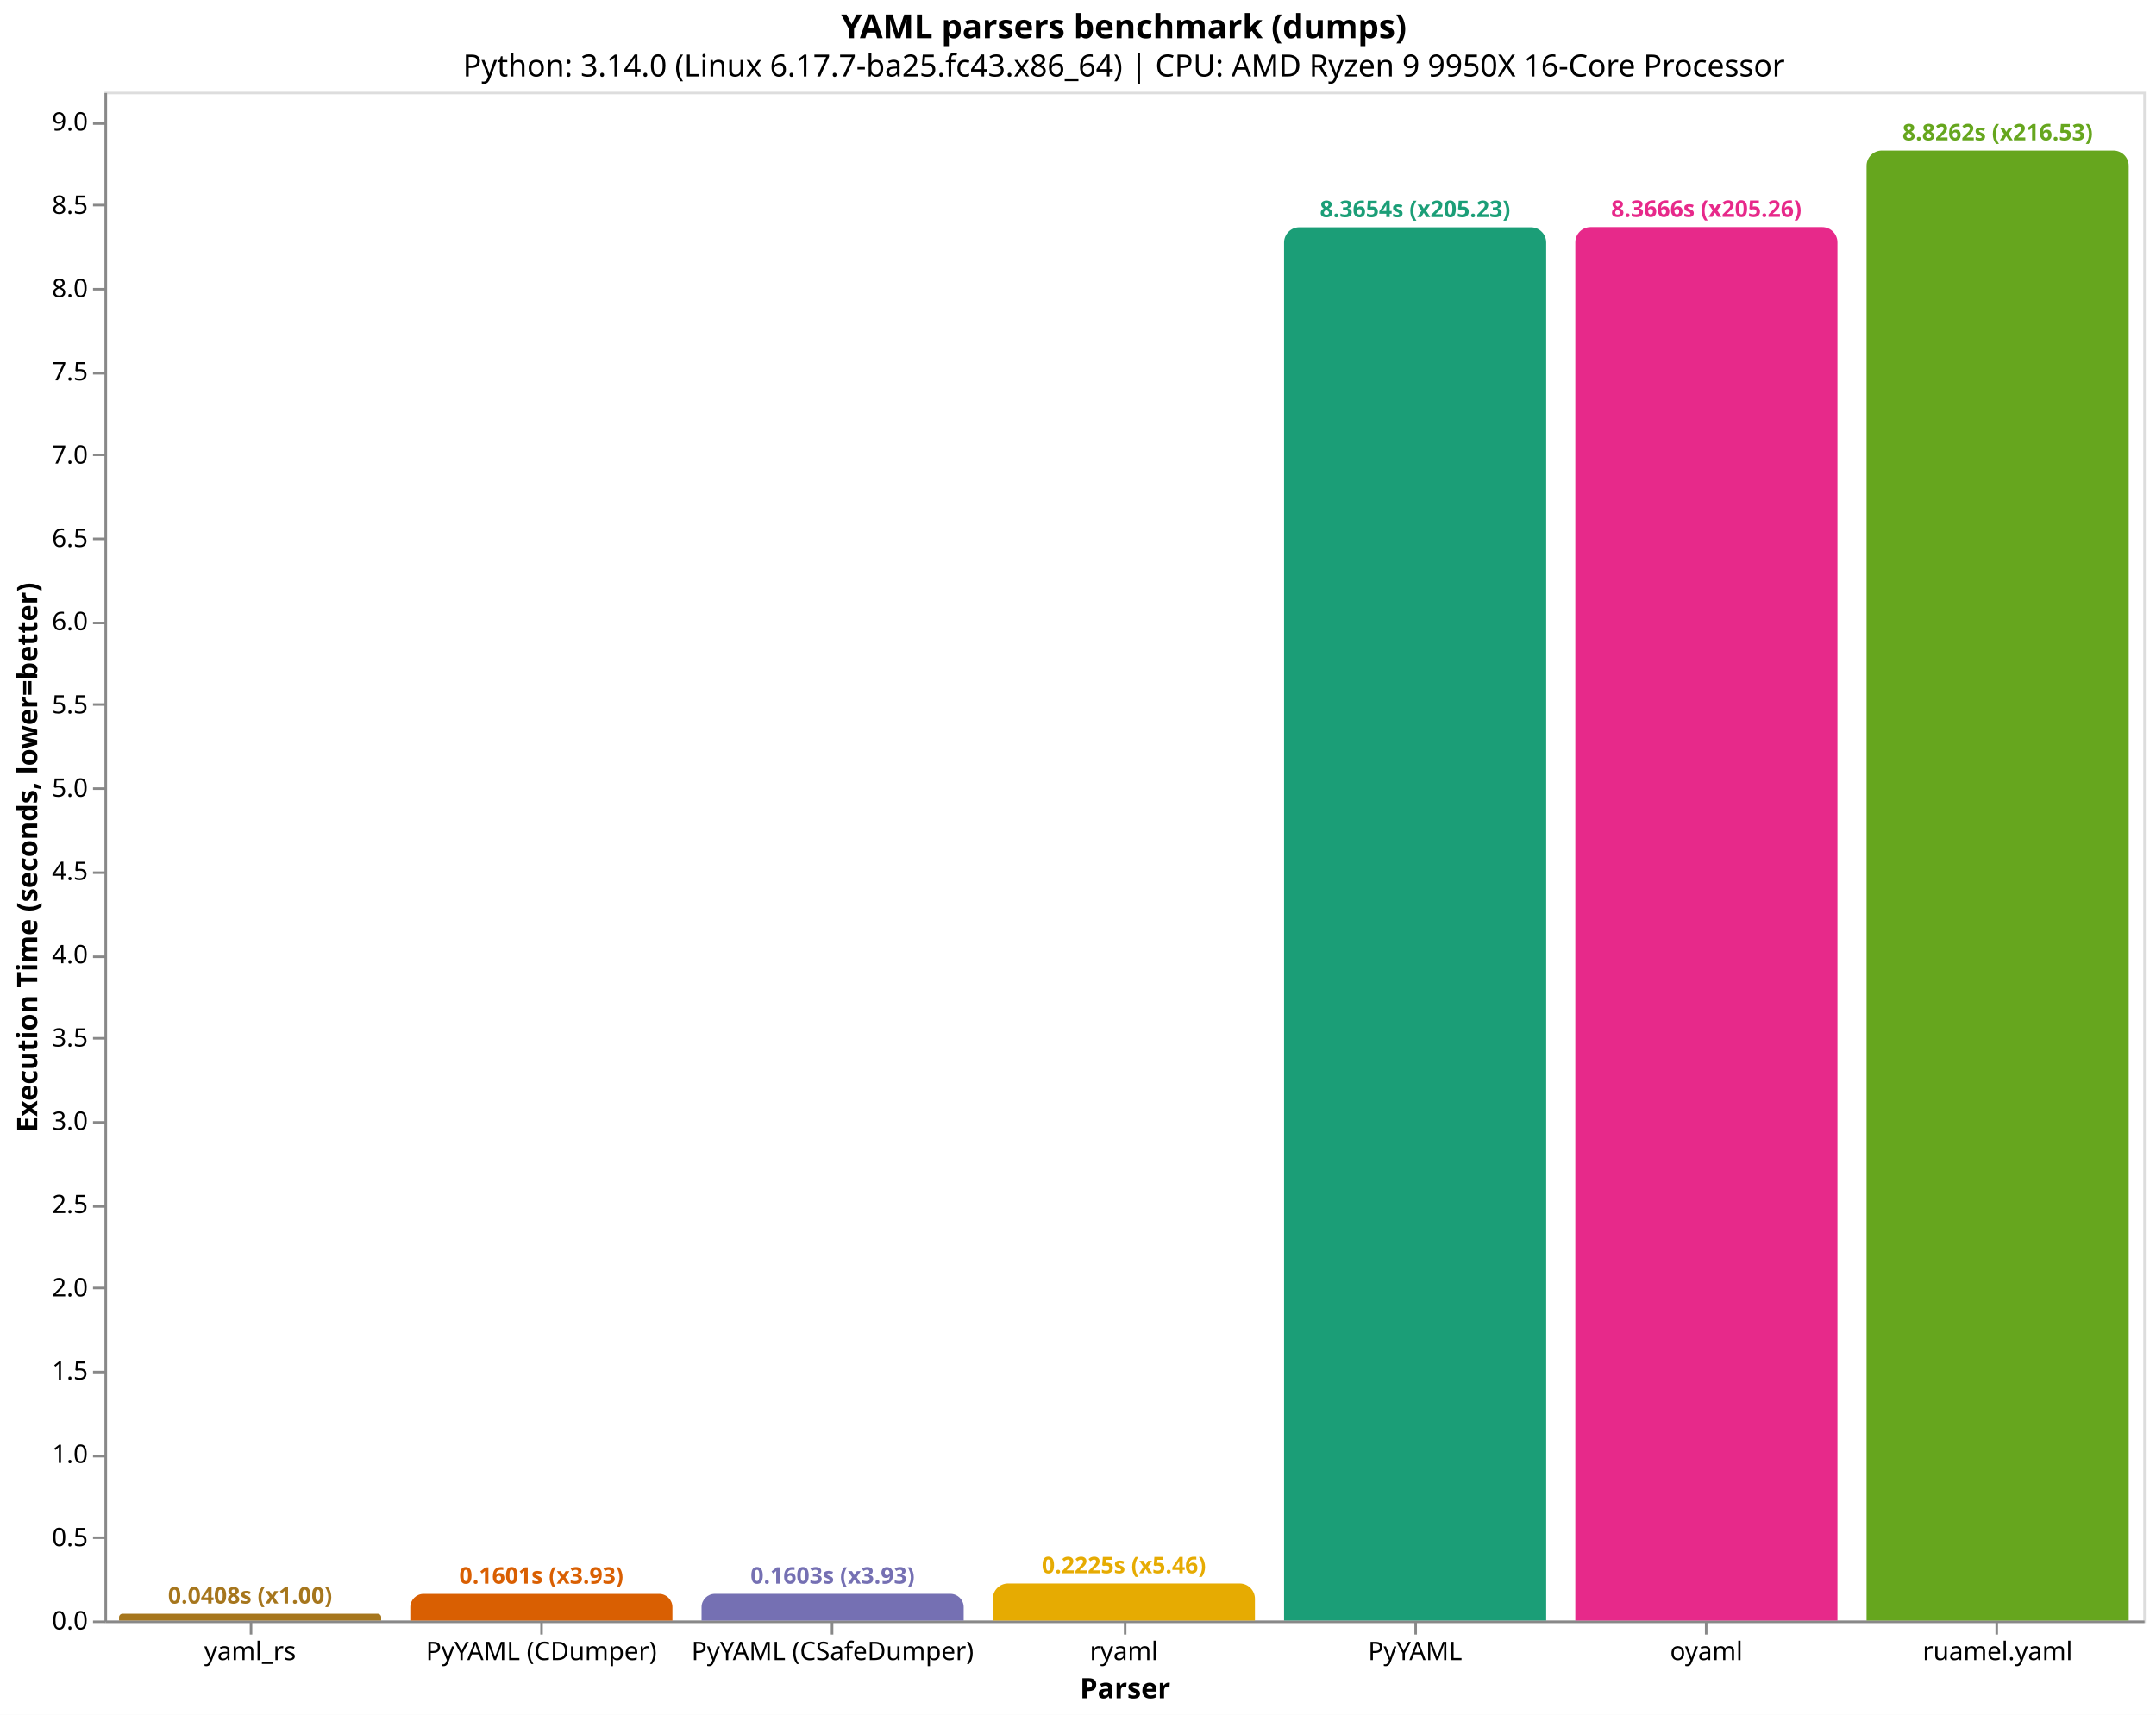
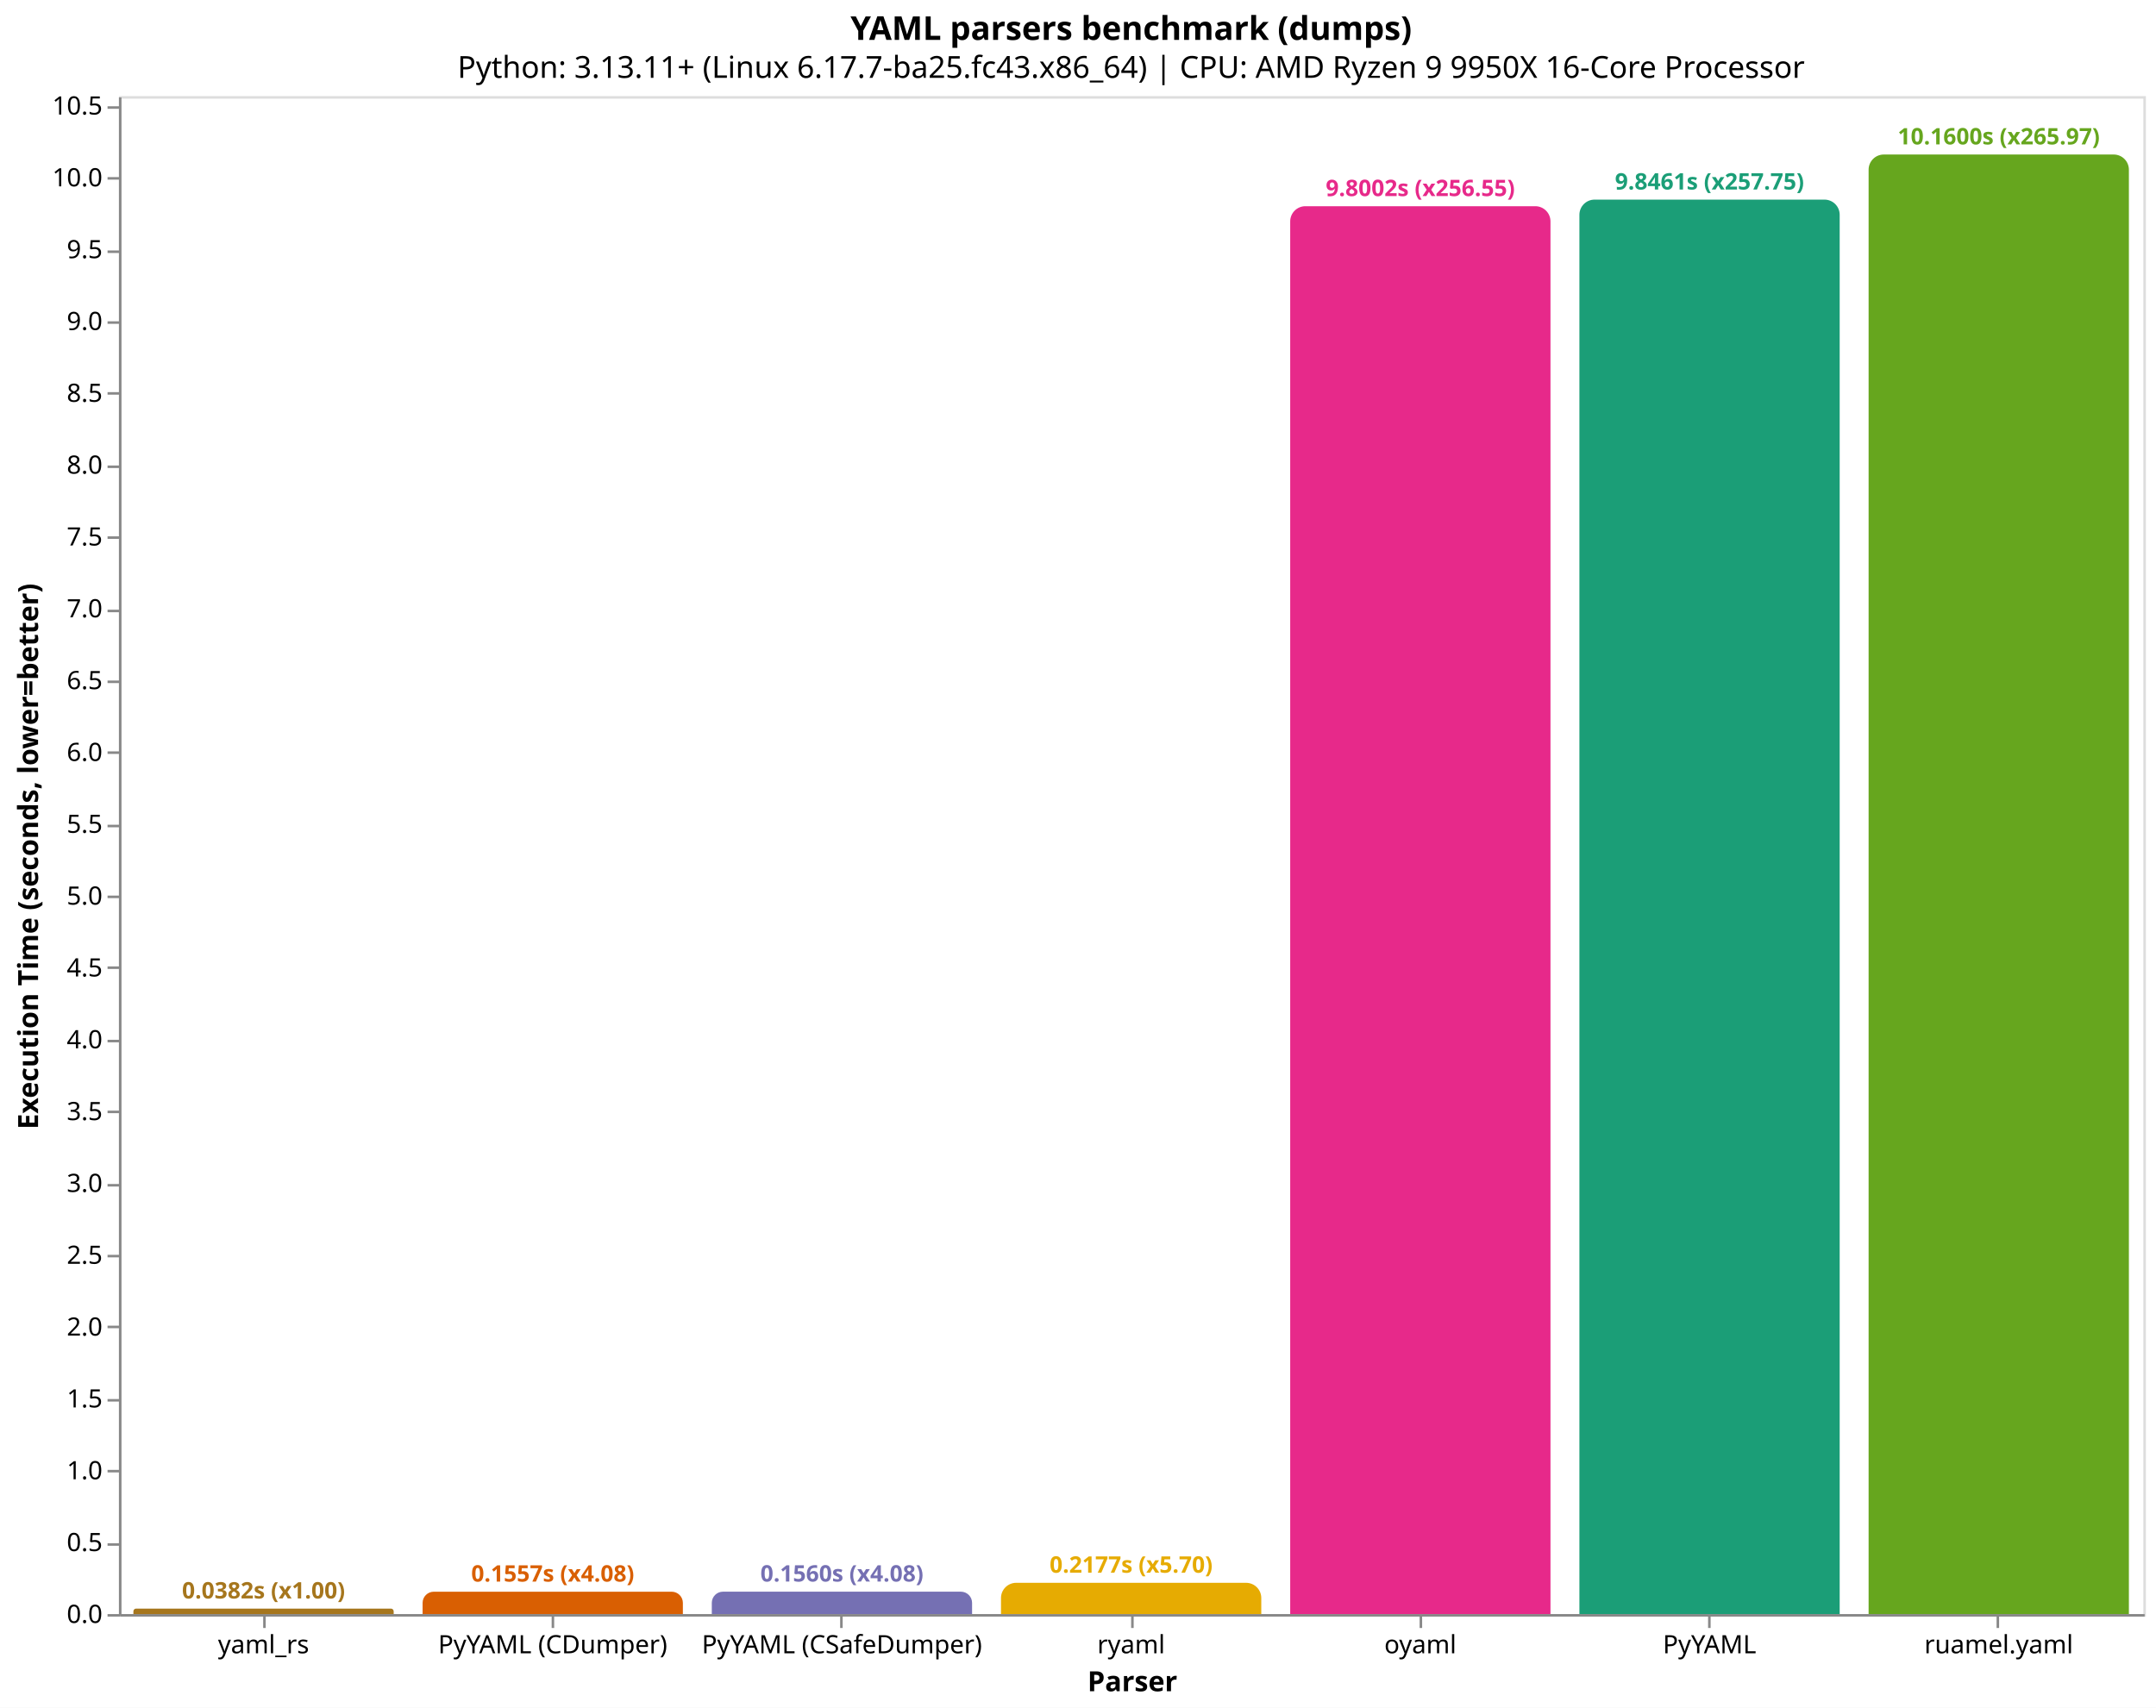
- <svg xmlns="http://www.w3.org/2000/svg" version="1.1" class="marks" width="846" height="673" viewBox="0 0 846 673">
-   <rect width="846" height="673" fill="white" />
-   <g fill="none" stroke-miterlimit="10" transform="translate(41,36)">
+ <svg xmlns="http://www.w3.org/2000/svg" version="1.1" class="marks" width="852" height="675" viewBox="0 0 852 675">
+   <rect width="852" height="675" fill="white" />
+   <g fill="none" stroke-miterlimit="10" transform="translate(47,38)">
    <g class="mark-group role-frame root" role="graphics-object" aria-roledescription="group mark container">
      <g transform="translate(0,0)">
        <path class="background" aria-hidden="true" d="M0.5,0.5h800v600h-800Z" stroke="#ddd" />
        <g>
-           <g class="mark-group role-axis" role="graphics-symbol" aria-roledescription="axis" aria-label="X-axis titled 'Parser' for a discrete scale with 7 values: yaml_rs, PyYAML (CDumper), PyYAML (CSafeDumper), ryaml, PyYAML, oyaml, ruamel.yaml">
+           <g class="mark-group role-axis" role="graphics-symbol" aria-roledescription="axis" aria-label="X-axis titled 'Parser' for a discrete scale with 7 values: yaml_rs, PyYAML (CDumper), PyYAML (CSafeDumper), ryaml, oyaml, PyYAML, ruamel.yaml">
            <g transform="translate(0.5,600.5)">
              <path class="background" aria-hidden="true" d="M0,0h0v0h0Z" pointer-events="none" />
              <g>
                <g class="mark-rule role-axis-tick" pointer-events="none">
                  <line transform="translate(57,0)" x2="0" y2="5" stroke="#888" stroke-width="1" opacity="1" />
                  <line transform="translate(171,0)" x2="0" y2="5" stroke="#888" stroke-width="1" opacity="1" />
                  <line transform="translate(285,0)" x2="0" y2="5" stroke="#888" stroke-width="1" opacity="1" />
                  <line transform="translate(400,0)" x2="0" y2="5" stroke="#888" stroke-width="1" opacity="1" />
                  <line transform="translate(514,0)" x2="0" y2="5" stroke="#888" stroke-width="1" opacity="1" />
                  <line transform="translate(628,0)" x2="0" y2="5" stroke="#888" stroke-width="1" opacity="1" />
                  <line transform="translate(742,0)" x2="0" y2="5" stroke="#888" stroke-width="1" opacity="1" />
                </g>
                <g class="mark-text role-axis-label" pointer-events="none">
                  <text text-anchor="middle" transform="translate(56.64286,15)" font-family="sans-serif" font-size="10px" fill="#000" opacity="1">yaml_rs</text>
                  <text text-anchor="middle" transform="translate(170.9286,15)" font-family="sans-serif" font-size="10px" fill="#000" opacity="1">PyYAML (CDumper)</text>
                  <text text-anchor="middle" transform="translate(285.2143,15)" font-family="sans-serif" font-size="10px" fill="#000" opacity="1">PyYAML (CSafeDumper)</text>
                  <text text-anchor="middle" transform="translate(399.5,15)" font-family="sans-serif" font-size="10px" fill="#000" opacity="1">ryaml</text>
-                   <text text-anchor="middle" transform="translate(513.7857,15)" font-family="sans-serif" font-size="10px" fill="#000" opacity="1">PyYAML</text>
-                   <text text-anchor="middle" transform="translate(628.0714,15)" font-family="sans-serif" font-size="10px" fill="#000" opacity="1">oyaml</text>
+                   <text text-anchor="middle" transform="translate(513.7857,15)" font-family="sans-serif" font-size="10px" fill="#000" opacity="1">oyaml</text>
+                   <text text-anchor="middle" transform="translate(628.0714,15)" font-family="sans-serif" font-size="10px" fill="#000" opacity="1">PyYAML</text>
                  <text text-anchor="middle" transform="translate(742.3571,15)" font-family="sans-serif" font-size="10px" fill="#000" opacity="1">ruamel.yaml</text>
                </g>
                <g class="mark-rule role-axis-domain" pointer-events="none">
                  <line transform="translate(0,0)" x2="800" y2="0" stroke="#888" stroke-width="1" opacity="1" />
                </g>
                <g class="mark-text role-axis-title" pointer-events="none">
                  <text text-anchor="middle" transform="translate(400,30)" font-family="sans-serif" font-size="11px" font-weight="bold" fill="#000" opacity="1">Parser</text>
                </g>
              </g>
              <path class="foreground" aria-hidden="true" d="" pointer-events="none" display="none" />
            </g>
          </g>
-           <g class="mark-group role-axis" role="graphics-symbol" aria-roledescription="axis" aria-label="Y-axis titled 'Execution Time (seconds, lower=better)' for a linear scale with values from 0 to 9">
+           <g class="mark-group role-axis" role="graphics-symbol" aria-roledescription="axis" aria-label="Y-axis titled 'Execution Time (seconds, lower=better)' for a linear scale with values from 0 to 11">
            <g transform="translate(0.5,0.5)">
              <path class="background" aria-hidden="true" d="M0,0h0v0h0Z" pointer-events="none" />
              <g>
                <g class="mark-rule role-axis-tick" pointer-events="none">
                  <line transform="translate(0,600)" x2="-5" y2="0" stroke="#888" stroke-width="1" opacity="1" />
-                   <line transform="translate(0,567)" x2="-5" y2="0" stroke="#888" stroke-width="1" opacity="1" />
-                   <line transform="translate(0,535)" x2="-5" y2="0" stroke="#888" stroke-width="1" opacity="1" />
-                   <line transform="translate(0,502)" x2="-5" y2="0" stroke="#888" stroke-width="1" opacity="1" />
-                   <line transform="translate(0,469)" x2="-5" y2="0" stroke="#888" stroke-width="1" opacity="1" />
-                   <line transform="translate(0,437)" x2="-5" y2="0" stroke="#888" stroke-width="1" opacity="1" />
-                   <line transform="translate(0,404)" x2="-5" y2="0" stroke="#888" stroke-width="1" opacity="1" />
-                   <line transform="translate(0,371)" x2="-5" y2="0" stroke="#888" stroke-width="1" opacity="1" />
-                   <line transform="translate(0,339)" x2="-5" y2="0" stroke="#888" stroke-width="1" opacity="1" />
-                   <line transform="translate(0,306)" x2="-5" y2="0" stroke="#888" stroke-width="1" opacity="1" />
-                   <line transform="translate(0,273)" x2="-5" y2="0" stroke="#888" stroke-width="1" opacity="1" />
-                   <line transform="translate(0,240)" x2="-5" y2="0" stroke="#888" stroke-width="1" opacity="1" />
-                   <line transform="translate(0,208)" x2="-5" y2="0" stroke="#888" stroke-width="1" opacity="1" />
-                   <line transform="translate(0,175)" x2="-5" y2="0" stroke="#888" stroke-width="1" opacity="1" />
-                   <line transform="translate(0,142)" x2="-5" y2="0" stroke="#888" stroke-width="1" opacity="1" />
-                   <line transform="translate(0,110)" x2="-5" y2="0" stroke="#888" stroke-width="1" opacity="1" />
-                   <line transform="translate(0,77)" x2="-5" y2="0" stroke="#888" stroke-width="1" opacity="1" />
-                   <line transform="translate(0,44)" x2="-5" y2="0" stroke="#888" stroke-width="1" opacity="1" />
-                   <line transform="translate(0,12)" x2="-5" y2="0" stroke="#888" stroke-width="1" opacity="1" />
+                   <line transform="translate(0,572)" x2="-5" y2="0" stroke="#888" stroke-width="1" opacity="1" />
+                   <line transform="translate(0,543)" x2="-5" y2="0" stroke="#888" stroke-width="1" opacity="1" />
+                   <line transform="translate(0,515)" x2="-5" y2="0" stroke="#888" stroke-width="1" opacity="1" />
+                   <line transform="translate(0,486)" x2="-5" y2="0" stroke="#888" stroke-width="1" opacity="1" />
+                   <line transform="translate(0,458)" x2="-5" y2="0" stroke="#888" stroke-width="1" opacity="1" />
+                   <line transform="translate(0,430)" x2="-5" y2="0" stroke="#888" stroke-width="1" opacity="1" />
+                   <line transform="translate(0,401)" x2="-5" y2="0" stroke="#888" stroke-width="1" opacity="1" />
+                   <line transform="translate(0,373)" x2="-5" y2="0" stroke="#888" stroke-width="1" opacity="1" />
+                   <line transform="translate(0,344)" x2="-5" y2="0" stroke="#888" stroke-width="1" opacity="1" />
+                   <line transform="translate(0,316)" x2="-5" y2="0" stroke="#888" stroke-width="1" opacity="1" />
+                   <line transform="translate(0,288)" x2="-5" y2="0" stroke="#888" stroke-width="1" opacity="1" />
+                   <line transform="translate(0,259)" x2="-5" y2="0" stroke="#888" stroke-width="1" opacity="1" />
+                   <line transform="translate(0,231)" x2="-5" y2="0" stroke="#888" stroke-width="1" opacity="1" />
+                   <line transform="translate(0,203)" x2="-5" y2="0" stroke="#888" stroke-width="1" opacity="1" />
+                   <line transform="translate(0,174)" x2="-5" y2="0" stroke="#888" stroke-width="1" opacity="1" />
+                   <line transform="translate(0,146)" x2="-5" y2="0" stroke="#888" stroke-width="1" opacity="1" />
+                   <line transform="translate(0,117)" x2="-5" y2="0" stroke="#888" stroke-width="1" opacity="1" />
+                   <line transform="translate(0,89)" x2="-5" y2="0" stroke="#888" stroke-width="1" opacity="1" />
+                   <line transform="translate(0,61)" x2="-5" y2="0" stroke="#888" stroke-width="1" opacity="1" />
+                   <line transform="translate(0,32)" x2="-5" y2="0" stroke="#888" stroke-width="1" opacity="1" />
+                   <line transform="translate(0,4)" x2="-5" y2="0" stroke="#888" stroke-width="1" opacity="1" />
                </g>
                <g class="mark-text role-axis-label" pointer-events="none">
                  <text text-anchor="end" transform="translate(-7,603)" font-family="sans-serif" font-size="10px" fill="#000" opacity="1">0.0</text>
-                   <text text-anchor="end" transform="translate(-7,570.3177)" font-family="sans-serif" font-size="10px" fill="#000" opacity="1">0.5</text>
-                   <text text-anchor="end" transform="translate(-7,537.6353)" font-family="sans-serif" font-size="10px" fill="#000" opacity="1">1.0</text>
-                   <text text-anchor="end" transform="translate(-7,504.953)" font-family="sans-serif" font-size="10px" fill="#000" opacity="1">1.5</text>
-                   <text text-anchor="end" transform="translate(-7,472.2707)" font-family="sans-serif" font-size="10px" fill="#000" opacity="1">2.0</text>
-                   <text text-anchor="end" transform="translate(-7,439.5884)" font-family="sans-serif" font-size="10px" fill="#000" opacity="1">2.5</text>
-                   <text text-anchor="end" transform="translate(-7,406.906)" font-family="sans-serif" font-size="10px" fill="#000" opacity="1">3.0</text>
-                   <text text-anchor="end" transform="translate(-7,374.2237)" font-family="sans-serif" font-size="10px" fill="#000" opacity="1">3.5</text>
-                   <text text-anchor="end" transform="translate(-7,341.5414)" font-family="sans-serif" font-size="10px" fill="#000" opacity="1">4.0</text>
-                   <text text-anchor="end" transform="translate(-7,308.8591)" font-family="sans-serif" font-size="10px" fill="#000" opacity="1">4.5</text>
-                   <text text-anchor="end" transform="translate(-7,276.1767)" font-family="sans-serif" font-size="10px" fill="#000" opacity="1">5.0</text>
-                   <text text-anchor="end" transform="translate(-7,243.4944)" font-family="sans-serif" font-size="10px" fill="#000" opacity="1">5.5</text>
-                   <text text-anchor="end" transform="translate(-7,210.8121)" font-family="sans-serif" font-size="10px" fill="#000" opacity="1">6.0</text>
-                   <text text-anchor="end" transform="translate(-7,178.1298)" font-family="sans-serif" font-size="10px" fill="#000" opacity="1">6.5</text>
-                   <text text-anchor="end" transform="translate(-7,145.4474)" font-family="sans-serif" font-size="10px" fill="#000" opacity="1">7.0</text>
-                   <text text-anchor="end" transform="translate(-7,112.7651)" font-family="sans-serif" font-size="10px" fill="#000" opacity="1">7.5</text>
-                   <text text-anchor="end" transform="translate(-7,80.08279)" font-family="sans-serif" font-size="10px" fill="#000" opacity="1">8.0</text>
-                   <text text-anchor="end" transform="translate(-7,47.40047)" font-family="sans-serif" font-size="10px" fill="#000" opacity="1">8.5</text>
-                   <text text-anchor="end" transform="translate(-7,14.71814)" font-family="sans-serif" font-size="10px" fill="#000" opacity="1">9.0</text>
+                   <text text-anchor="end" transform="translate(-7,574.6081)" font-family="sans-serif" font-size="10px" fill="#000" opacity="1">0.5</text>
+                   <text text-anchor="end" transform="translate(-7,546.2163)" font-family="sans-serif" font-size="10px" fill="#000" opacity="1">1.0</text>
+                   <text text-anchor="end" transform="translate(-7,517.8244)" font-family="sans-serif" font-size="10px" fill="#000" opacity="1">1.5</text>
+                   <text text-anchor="end" transform="translate(-7,489.4326)" font-family="sans-serif" font-size="10px" fill="#000" opacity="1">2.0</text>
+                   <text text-anchor="end" transform="translate(-7,461.0407)" font-family="sans-serif" font-size="10px" fill="#000" opacity="1">2.5</text>
+                   <text text-anchor="end" transform="translate(-7,432.6488)" font-family="sans-serif" font-size="10px" fill="#000" opacity="1">3.0</text>
+                   <text text-anchor="end" transform="translate(-7,404.257)" font-family="sans-serif" font-size="10px" fill="#000" opacity="1">3.5</text>
+                   <text text-anchor="end" transform="translate(-7,375.8651)" font-family="sans-serif" font-size="10px" fill="#000" opacity="1">4.0</text>
+                   <text text-anchor="end" transform="translate(-7,347.4733)" font-family="sans-serif" font-size="10px" fill="#000" opacity="1">4.5</text>
+                   <text text-anchor="end" transform="translate(-7,319.0814)" font-family="sans-serif" font-size="10px" fill="#000" opacity="1">5.0</text>
+                   <text text-anchor="end" transform="translate(-7,290.6895)" font-family="sans-serif" font-size="10px" fill="#000" opacity="1">5.5</text>
+                   <text text-anchor="end" transform="translate(-7,262.2977)" font-family="sans-serif" font-size="10px" fill="#000" opacity="1">6.0</text>
+                   <text text-anchor="end" transform="translate(-7,233.9058)" font-family="sans-serif" font-size="10px" fill="#000" opacity="1">6.5</text>
+                   <text text-anchor="end" transform="translate(-7,205.514)" font-family="sans-serif" font-size="10px" fill="#000" opacity="1">7.0</text>
+                   <text text-anchor="end" transform="translate(-7,177.1221)" font-family="sans-serif" font-size="10px" fill="#000" opacity="1">7.5</text>
+                   <text text-anchor="end" transform="translate(-7,148.7302)" font-family="sans-serif" font-size="10px" fill="#000" opacity="1">8.0</text>
+                   <text text-anchor="end" transform="translate(-7,120.3384)" font-family="sans-serif" font-size="10px" fill="#000" opacity="1">8.5</text>
+                   <text text-anchor="end" transform="translate(-7,91.94653)" font-family="sans-serif" font-size="10px" fill="#000" opacity="1">9.0</text>
+                   <text text-anchor="end" transform="translate(-7,63.55467)" font-family="sans-serif" font-size="10px" fill="#000" opacity="1">9.5</text>
+                   <text text-anchor="end" transform="translate(-7,35.16281)" font-family="sans-serif" font-size="10px" fill="#000" opacity="1">10.0</text>
+                   <text text-anchor="end" transform="translate(-7,6.770951)" font-family="sans-serif" font-size="10px" fill="#000" opacity="1">10.5</text>
                </g>
                <g class="mark-rule role-axis-domain" pointer-events="none">
                  <line transform="translate(0,600)" x2="0" y2="-600" stroke="#888" stroke-width="1" opacity="1" />
                </g>
                <g class="mark-text role-axis-title" pointer-events="none">
-                   <text text-anchor="middle" transform="translate(-24.90137,300) rotate(-90) translate(0,-2)" font-family="sans-serif" font-size="11px" font-weight="bold" fill="#000" opacity="1">Execution Time (seconds, lower=better)</text>
+                   <text text-anchor="middle" transform="translate(-30.46289,300) rotate(-90) translate(0,-2)" font-family="sans-serif" font-size="11px" font-weight="bold" fill="#000" opacity="1">Execution Time (seconds, lower=better)</text>
                </g>
              </g>
              <path class="foreground" aria-hidden="true" d="" pointer-events="none" display="none" />
            </g>
          </g>
          <g class="mark-group role-scope" role="graphics-object" aria-roledescription="group mark container">
-             <g transform="translate(5.714286,597.3356)">
-               <path class="background" aria-hidden="true" d="M1.332,0L101.525,0C102.26,0,102.857,0.597,102.857,1.332L102.857,2.664C102.857,2.664,102.857,2.664,102.857,2.664L0,2.664C0,2.664,0,2.664,0,2.664L0,1.332C0,0.597,0.597,0,1.332,0Z" />
+             <g transform="translate(5.714286,597.8308)">
+               <path class="background" aria-hidden="true" d="M1.085,0L101.773,0C102.371,0,102.857,0.486,102.857,1.085L102.857,2.169C102.857,2.169,102.857,2.169,102.857,2.169L0,2.169C0,2.169,0,2.169,0,2.169L0,1.085C0,0.486,0.486,0,1.085,0Z" />
              <g clip-path="url(#clip9)">
                <g class="mark-group role-scope" role="graphics-object" aria-roledescription="group mark container">
-                   <g transform="translate(0,-597.3356)">
-                     <path class="background" aria-hidden="true" d="M0,0h102.857v0h-102.857Z" />
-                     <g>
-                       <g class="mark-rect role-mark layer_0_marks" role="graphics-object" aria-roledescription="rect mark container">
-                         <path aria-label="Parser: yaml_rs; Execution Time (seconds, lower=better): 0.0407620583331; parser: yaml_rs; Execution Time (s): 0.0408; Slowdown: 1.00" role="graphics-symbol" aria-roledescription="bar" d="M0,597.336h102.857v2.664h-102.857Z" fill="#a6761d" />
-                       </g>
-                     </g>
-                     <path class="foreground" aria-hidden="true" d="" display="none" />
-                   </g>
-                 </g>
-               </g>
-               <path class="foreground" aria-hidden="true" d="" display="none" />
-             </g>
-             <g transform="translate(120,589.5331)">
-               <path class="background" aria-hidden="true" d="M5.233,0L97.624,0C100.512,0,102.857,2.345,102.857,5.233L102.857,10.467C102.857,10.467,102.857,10.467,102.857,10.467L0,10.467C0,10.467,0,10.467,0,10.467L0,5.233C0,2.345,2.345,0,5.233,0Z" />
+                   <g transform="translate(0,-597.8308)">
+                     <path class="background" aria-hidden="true" d="M0,0h102.857v0h-102.857Z" />
+                     <g>
+                       <g class="mark-rect role-mark layer_0_marks" role="graphics-object" aria-roledescription="rect mark container">
+                         <path aria-label="Parser: yaml_rs; Execution Time (seconds, lower=better): 0.0382002966665; parser: yaml_rs; Execution Time (s): 0.0382; Slowdown: 1.00" role="graphics-symbol" aria-roledescription="bar" d="M0,597.831h102.857v2.169h-102.857Z" fill="#a6761d" />
+                       </g>
+                     </g>
+                     <path class="foreground" aria-hidden="true" d="" display="none" />
+                   </g>
+                 </g>
+               </g>
+               <path class="foreground" aria-hidden="true" d="" display="none" />
+             </g>
+             <g transform="translate(120,591.1585)">
+               <path class="background" aria-hidden="true" d="M4.421,0L98.436,0C100.876,0,102.857,1.981,102.857,4.421L102.857,8.841C102.857,8.841,102.857,8.841,102.857,8.841L0,8.841C0,8.841,0,8.841,0,8.841L0,4.421C0,1.981,1.981,0,4.421,0Z" />
              <g clip-path="url(#clip10)">
                <g class="mark-group role-scope" role="graphics-object" aria-roledescription="group mark container">
-                   <g transform="translate(0,-589.5331)">
-                     <path class="background" aria-hidden="true" d="M0,0h102.857v0h-102.857Z" />
-                     <g>
-                       <g class="mark-rect role-mark layer_0_marks" role="graphics-object" aria-roledescription="rect mark container">
-                         <path aria-label="Parser: PyYAML (CDumper); Execution Time (seconds, lower=better): 0.160131567; parser: PyYAML (CDumper); Execution Time (s): 0.1601; Slowdown: 3.93" role="graphics-symbol" aria-roledescription="bar" d="M0,589.533h102.857v10.467h-102.857Z" fill="#d95f02" />
-                       </g>
-                     </g>
-                     <path class="foreground" aria-hidden="true" d="" display="none" />
-                   </g>
-                 </g>
-               </g>
-               <path class="foreground" aria-hidden="true" d="" display="none" />
-             </g>
-             <g transform="translate(234.2857,589.5194)">
-               <path class="background" aria-hidden="true" d="M5.24,0L97.617,0C100.509,0,102.857,2.348,102.857,5.24L102.857,10.481C102.857,10.481,102.857,10.481,102.857,10.481L0,10.481C0,10.481,0,10.481,0,10.481L0,5.24C0,2.348,2.348,0,5.24,0Z" />
+                   <g transform="translate(0,-591.1585)">
+                     <path class="background" aria-hidden="true" d="M0,0h102.857v0h-102.857Z" />
+                     <g>
+                       <g class="mark-rect role-mark layer_0_marks" role="graphics-object" aria-roledescription="rect mark container">
+                         <path aria-label="Parser: PyYAML (CDumper); Execution Time (seconds, lower=better): 0.155704212334; parser: PyYAML (CDumper); Execution Time (s): 0.1557; Slowdown: 4.08" role="graphics-symbol" aria-roledescription="bar" d="M0,591.159h102.857v8.841h-102.857Z" fill="#d95f02" />
+                       </g>
+                     </g>
+                     <path class="foreground" aria-hidden="true" d="" display="none" />
+                   </g>
+                 </g>
+               </g>
+               <path class="foreground" aria-hidden="true" d="" display="none" />
+             </g>
+             <g transform="translate(234.2857,591.1428)">
+               <path class="background" aria-hidden="true" d="M4.429,0L98.429,0C100.873,0,102.857,1.984,102.857,4.429L102.857,8.857C102.857,8.857,102.857,8.857,102.857,8.857L0,8.857C0,8.857,0,8.857,0,8.857L0,4.429C0,1.984,1.984,0,4.429,0Z" />
              <g clip-path="url(#clip11)">
                <g class="mark-group role-scope" role="graphics-object" aria-roledescription="group mark container">
-                   <g transform="translate(0,-589.5194)">
-                     <path class="background" aria-hidden="true" d="M0,0h102.857v0h-102.857Z" />
-                     <g>
-                       <g class="mark-rect role-mark layer_0_marks" role="graphics-object" aria-roledescription="rect mark container">
-                         <path aria-label="Parser: PyYAML (CSafeDumper); Execution Time (seconds, lower=better): 0.160341; parser: PyYAML (CSafeDumper); Execution Time (s): 0.1603; Slowdown: 3.93" role="graphics-symbol" aria-roledescription="bar" d="M0,589.519h102.857v10.481h-102.857Z" fill="#7570b3" />
-                       </g>
-                     </g>
-                     <path class="foreground" aria-hidden="true" d="" display="none" />
-                   </g>
-                 </g>
-               </g>
-               <path class="foreground" aria-hidden="true" d="" display="none" />
-             </g>
-             <g transform="translate(348.5714,585.4557)">
-               <path class="background" aria-hidden="true" d="M6,0L96.857,0C100.169,0,102.857,2.689,102.857,6L102.857,14.544C102.857,14.544,102.857,14.544,102.857,14.544L0,14.544C0,14.544,0,14.544,0,14.544L0,6C0,2.689,2.689,0,6,0Z" />
+                   <g transform="translate(0,-591.1428)">
+                     <path class="background" aria-hidden="true" d="M0,0h102.857v0h-102.857Z" />
+                     <g>
+                       <g class="mark-rect role-mark layer_0_marks" role="graphics-object" aria-roledescription="rect mark container">
+                         <path aria-label="Parser: PyYAML (CSafeDumper); Execution Time (seconds, lower=better): 0.155982149334; parser: PyYAML (CSafeDumper); Execution Time (s): 0.1560; Slowdown: 4.08" role="graphics-symbol" aria-roledescription="bar" d="M0,591.143h102.857v8.857h-102.857Z" fill="#7570b3" />
+                       </g>
+                     </g>
+                     <path class="foreground" aria-hidden="true" d="" display="none" />
+                   </g>
+                 </g>
+               </g>
+               <path class="foreground" aria-hidden="true" d="" display="none" />
+             </g>
+             <g transform="translate(348.5714,587.6404)">
+               <path class="background" aria-hidden="true" d="M6,0L96.857,0C100.169,0,102.857,2.689,102.857,6L102.857,12.36C102.857,12.36,102.857,12.36,102.857,12.36L0,12.36C0,12.36,0,12.36,0,12.36L0,6C0,2.689,2.689,0,6,0Z" />
              <g clip-path="url(#clip12)">
                <g class="mark-group role-scope" role="graphics-object" aria-roledescription="group mark container">
-                   <g transform="translate(0,-585.4557)">
-                     <path class="background" aria-hidden="true" d="M0,0h102.857v0h-102.857Z" />
-                     <g>
-                       <g class="mark-rect role-mark layer_0_marks" role="graphics-object" aria-roledescription="rect mark container">
-                         <path aria-label="Parser: ryaml; Execution Time (seconds, lower=better): 0.222510913333; parser: ryaml; Execution Time (s): 0.2225; Slowdown: 5.46" role="graphics-symbol" aria-roledescription="bar" d="M0,585.456h102.857v14.544h-102.857Z" fill="#e6ab02" />
-                       </g>
-                     </g>
-                     <path class="foreground" aria-hidden="true" d="" display="none" />
-                   </g>
-                 </g>
-               </g>
-               <path class="foreground" aria-hidden="true" d="" display="none" />
-             </g>
-             <g transform="translate(462.8571,53.19553)">
-               <path class="background" aria-hidden="true" d="M6,0L96.857,0C100.169,0,102.857,2.689,102.857,6L102.857,546.804C102.857,546.804,102.857,546.804,102.857,546.804L0,546.804C0,546.804,0,546.804,0,546.804L0,6C0,2.689,2.689,0,6,0Z" />
+                   <g transform="translate(0,-587.6404)">
+                     <path class="background" aria-hidden="true" d="M0,0h102.857v0h-102.857Z" />
+                     <g>
+                       <g class="mark-rect role-mark layer_0_marks" role="graphics-object" aria-roledescription="rect mark container">
+                         <path aria-label="Parser: ryaml; Execution Time (seconds, lower=better): 0.217661818666; parser: ryaml; Execution Time (s): 0.2177; Slowdown: 5.70" role="graphics-symbol" aria-roledescription="bar" d="M0,587.64h102.857v12.36h-102.857Z" fill="#e6ab02" />
+                       </g>
+                     </g>
+                     <path class="foreground" aria-hidden="true" d="" display="none" />
+                   </g>
+                 </g>
+               </g>
+               <path class="foreground" aria-hidden="true" d="" display="none" />
+             </g>
+             <g transform="translate(462.8571,43.50781)">
+               <path class="background" aria-hidden="true" d="M6,0L96.857,0C100.169,0,102.857,2.689,102.857,6L102.857,556.492C102.857,556.492,102.857,556.492,102.857,556.492L0,556.492C0,556.492,0,556.492,0,556.492L0,6C0,2.689,2.689,0,6,0Z" />
              <g clip-path="url(#clip13)">
                <g class="mark-group role-scope" role="graphics-object" aria-roledescription="group mark container">
-                   <g transform="translate(0,-53.19553)">
-                     <path class="background" aria-hidden="true" d="M0,0h102.857v0h-102.857Z" />
-                     <g>
-                       <g class="mark-rect role-mark layer_0_marks" role="graphics-object" aria-roledescription="rect mark container">
-                         <path aria-label="Parser: PyYAML; Execution Time (seconds, lower=better): 8.36544617667; parser: PyYAML; Execution Time (s): 8.3654; Slowdown: 205.23" role="graphics-symbol" aria-roledescription="bar" d="M0,53.196h102.857v546.804h-102.857Z" fill="#1b9e77" />
-                       </g>
-                     </g>
-                     <path class="foreground" aria-hidden="true" d="" display="none" />
-                   </g>
-                 </g>
-               </g>
-               <path class="foreground" aria-hidden="true" d="" display="none" />
-             </g>
-             <g transform="translate(577.1429,53.11798)">
-               <path class="background" aria-hidden="true" d="M6,0L96.857,0C100.169,0,102.857,2.689,102.857,6L102.857,546.882C102.857,546.882,102.857,546.882,102.857,546.882L0,546.882C0,546.882,0,546.882,0,546.882L0,6C0,2.689,2.689,0,6,0Z" />
+                   <g transform="translate(0,-43.50781)">
+                     <path class="background" aria-hidden="true" d="M0,0h102.857v0h-102.857Z" />
+                     <g>
+                       <g class="mark-rect role-mark layer_0_marks" role="graphics-object" aria-roledescription="rect mark container">
+                         <path aria-label="Parser: oyaml; Execution Time (seconds, lower=better): 9.80020677833; parser: oyaml; Execution Time (s): 9.8002; Slowdown: 256.55" role="graphics-symbol" aria-roledescription="bar" d="M0,43.508h102.857v556.492h-102.857Z" fill="#e7298a" />
+                       </g>
+                     </g>
+                     <path class="foreground" aria-hidden="true" d="" display="none" />
+                   </g>
+                 </g>
+               </g>
+               <path class="foreground" aria-hidden="true" d="" display="none" />
+             </g>
+             <g transform="translate(577.1429,40.90205)">
+               <path class="background" aria-hidden="true" d="M6,0L96.857,0C100.169,0,102.857,2.689,102.857,6L102.857,559.098C102.857,559.098,102.857,559.098,102.857,559.098L0,559.098C0,559.098,0,559.098,0,559.098L0,6C0,2.689,2.689,0,6,0Z" />
              <g clip-path="url(#clip14)">
                <g class="mark-group role-scope" role="graphics-object" aria-roledescription="group mark container">
-                   <g transform="translate(0,-53.11798)">
-                     <path class="background" aria-hidden="true" d="M0,0h102.857v0h-102.857Z" />
-                     <g>
-                       <g class="mark-rect role-mark layer_0_marks" role="graphics-object" aria-roledescription="rect mark container">
-                         <path aria-label="Parser: oyaml; Execution Time (seconds, lower=better): 8.366632577; parser: oyaml; Execution Time (s): 8.3666; Slowdown: 205.26" role="graphics-symbol" aria-roledescription="bar" d="M0,53.118h102.857v546.882h-102.857Z" fill="#e7298a" />
+                   <g transform="translate(0,-40.90205)">
+                     <path class="background" aria-hidden="true" d="M0,0h102.857v0h-102.857Z" />
+                     <g>
+                       <g class="mark-rect role-mark layer_0_marks" role="graphics-object" aria-roledescription="rect mark container">
+                         <path aria-label="Parser: PyYAML; Execution Time (seconds, lower=better): 9.846096124; parser: PyYAML; Execution Time (s): 9.8461; Slowdown: 257.75" role="graphics-symbol" aria-roledescription="bar" d="M0,40.902h102.857v559.098h-102.857Z" fill="#1b9e77" />
                      </g>
                    </g>
                    <path class="foreground" aria-hidden="true" d="" display="none" />
                  </g>
                </g>
              </g>
              <path class="foreground" aria-hidden="true" d="" display="none" />
            </g>
            <g transform="translate(691.4286,23.07692)">
              <path class="background" aria-hidden="true" d="M6,0L96.857,0C100.169,0,102.857,2.689,102.857,6L102.857,576.923C102.857,576.923,102.857,576.923,102.857,576.923L0,576.923C0,576.923,0,576.923,0,576.923L0,6C0,2.689,2.689,0,6,0Z" />
              <g clip-path="url(#clip15)">
                <g class="mark-group role-scope" role="graphics-object" aria-roledescription="group mark container">
                  <g transform="translate(0,-23.07692)">
                    <path class="background" aria-hidden="true" d="M0,0h102.857v0h-102.857Z" />
                    <g>
                      <g class="mark-rect role-mark layer_0_marks" role="graphics-object" aria-roledescription="rect mark container">
-                         <path aria-label="Parser: ruamel.yaml; Execution Time (seconds, lower=better): 8.82622438167; parser: ruamel.yaml; Execution Time (s): 8.8262; Slowdown: 216.53" role="graphics-symbol" aria-roledescription="bar" d="M0,23.077h102.857v576.923h-102.857Z" fill="#66a61e" />
+                         <path aria-label="Parser: ruamel.yaml; Execution Time (seconds, lower=better): 10.1600086783; parser: ruamel.yaml; Execution Time (s): 10.1600; Slowdown: 265.97" role="graphics-symbol" aria-roledescription="bar" d="M0,23.077h102.857v576.923h-102.857Z" fill="#66a61e" />
                      </g>
                    </g>
                    <path class="foreground" aria-hidden="true" d="" display="none" />
                  </g>
                </g>
              </g>
              <path class="foreground" aria-hidden="true" d="" display="none" />
            </g>
          </g>
          <g class="mark-text role-mark layer_1_marks" role="graphics-object" aria-roledescription="text mark container">
-             <text aria-label="Parser: yaml_rs; Execution Time (seconds, lower=better): 0.0407620583331; parser: yaml_rs; label: 0.0408s (x1.00); Execution Time (s): 0.0408; Slowdown: 1.00" role="graphics-symbol" aria-roledescription="text mark" text-anchor="middle" transform="translate(57.14286,593.3356)" font-family="sans-serif" font-size="9px" font-weight="bold" fill="#a6761d">0.0408s (x1.00)</text>
-             <text aria-label="Parser: PyYAML (CDumper); Execution Time (seconds, lower=better): 0.160131567; parser: PyYAML (CDumper); label: 0.1601s (x3.93); Execution Time (s): 0.1601; Slowdown: 3.93" role="graphics-symbol" aria-roledescription="text mark" text-anchor="middle" transform="translate(171.4286,585.5331)" font-family="sans-serif" font-size="9px" font-weight="bold" fill="#d95f02">0.1601s (x3.93)</text>
-             <text aria-label="Parser: PyYAML (CSafeDumper); Execution Time (seconds, lower=better): 0.160341; parser: PyYAML (CSafeDumper); label: 0.1603s (x3.93); Execution Time (s): 0.1603; Slowdown: 3.93" role="graphics-symbol" aria-roledescription="text mark" text-anchor="middle" transform="translate(285.7143,585.5194)" font-family="sans-serif" font-size="9px" font-weight="bold" fill="#7570b3">0.1603s (x3.93)</text>
-             <text aria-label="Parser: ryaml; Execution Time (seconds, lower=better): 0.222510913333; parser: ryaml; label: 0.2225s (x5.46); Execution Time (s): 0.2225; Slowdown: 5.46" role="graphics-symbol" aria-roledescription="text mark" text-anchor="middle" transform="translate(400,581.4557)" font-family="sans-serif" font-size="9px" font-weight="bold" fill="#e6ab02">0.2225s (x5.46)</text>
-             <text aria-label="Parser: PyYAML; Execution Time (seconds, lower=better): 8.36544617667; parser: PyYAML; label: 8.3654s (x205.23); Execution Time (s): 8.3654; Slowdown: 205.23" role="graphics-symbol" aria-roledescription="text mark" text-anchor="middle" transform="translate(514.2857,49.19553)" font-family="sans-serif" font-size="9px" font-weight="bold" fill="#1b9e77">8.3654s (x205.23)</text>
-             <text aria-label="Parser: oyaml; Execution Time (seconds, lower=better): 8.366632577; parser: oyaml; label: 8.3666s (x205.26); Execution Time (s): 8.3666; Slowdown: 205.26" role="graphics-symbol" aria-roledescription="text mark" text-anchor="middle" transform="translate(628.5714,49.11798)" font-family="sans-serif" font-size="9px" font-weight="bold" fill="#e7298a">8.3666s (x205.26)</text>
-             <text aria-label="Parser: ruamel.yaml; Execution Time (seconds, lower=better): 8.82622438167; parser: ruamel.yaml; label: 8.8262s (x216.53); Execution Time (s): 8.8262; Slowdown: 216.53" role="graphics-symbol" aria-roledescription="text mark" text-anchor="middle" transform="translate(742.8571,19.07692)" font-family="sans-serif" font-size="9px" font-weight="bold" fill="#66a61e">8.8262s (x216.53)</text>
+             <text aria-label="Parser: yaml_rs; Execution Time (seconds, lower=better): 0.0382002966665; parser: yaml_rs; label: 0.0382s (x1.00); Execution Time (s): 0.0382; Slowdown: 1.00" role="graphics-symbol" aria-roledescription="text mark" text-anchor="middle" transform="translate(57.14286,593.8308)" font-family="sans-serif" font-size="9px" font-weight="bold" fill="#a6761d">0.0382s (x1.00)</text>
+             <text aria-label="Parser: PyYAML (CDumper); Execution Time (seconds, lower=better): 0.155704212334; parser: PyYAML (CDumper); label: 0.1557s (x4.08); Execution Time (s): 0.1557; Slowdown: 4.08" role="graphics-symbol" aria-roledescription="text mark" text-anchor="middle" transform="translate(171.4286,587.1585)" font-family="sans-serif" font-size="9px" font-weight="bold" fill="#d95f02">0.1557s (x4.08)</text>
+             <text aria-label="Parser: PyYAML (CSafeDumper); Execution Time (seconds, lower=better): 0.155982149334; parser: PyYAML (CSafeDumper); label: 0.1560s (x4.08); Execution Time (s): 0.1560; Slowdown: 4.08" role="graphics-symbol" aria-roledescription="text mark" text-anchor="middle" transform="translate(285.7143,587.1428)" font-family="sans-serif" font-size="9px" font-weight="bold" fill="#7570b3">0.1560s (x4.08)</text>
+             <text aria-label="Parser: ryaml; Execution Time (seconds, lower=better): 0.217661818666; parser: ryaml; label: 0.2177s (x5.70); Execution Time (s): 0.2177; Slowdown: 5.70" role="graphics-symbol" aria-roledescription="text mark" text-anchor="middle" transform="translate(400,583.6404)" font-family="sans-serif" font-size="9px" font-weight="bold" fill="#e6ab02">0.2177s (x5.70)</text>
+             <text aria-label="Parser: oyaml; Execution Time (seconds, lower=better): 9.80020677833; parser: oyaml; label: 9.8002s (x256.55); Execution Time (s): 9.8002; Slowdown: 256.55" role="graphics-symbol" aria-roledescription="text mark" text-anchor="middle" transform="translate(514.2857,39.50781)" font-family="sans-serif" font-size="9px" font-weight="bold" fill="#e7298a">9.8002s (x256.55)</text>
+             <text aria-label="Parser: PyYAML; Execution Time (seconds, lower=better): 9.846096124; parser: PyYAML; label: 9.8461s (x257.75); Execution Time (s): 9.8461; Slowdown: 257.75" role="graphics-symbol" aria-roledescription="text mark" text-anchor="middle" transform="translate(628.5714,36.90205)" font-family="sans-serif" font-size="9px" font-weight="bold" fill="#1b9e77">9.8461s (x257.75)</text>
+             <text aria-label="Parser: ruamel.yaml; Execution Time (seconds, lower=better): 10.1600086783; parser: ruamel.yaml; label: 10.1600s (x265.97); Execution Time (s): 10.1600; Slowdown: 265.97" role="graphics-symbol" aria-roledescription="text mark" text-anchor="middle" transform="translate(742.8571,19.07692)" font-family="sans-serif" font-size="9px" font-weight="bold" fill="#66a61e">10.1600s (x265.97)</text>
          </g>
          <g class="mark-group role-title">
-             <g transform="translate(400,-31)">
+             <g transform="translate(400,-32.22905)">
              <path class="background" aria-hidden="true" d="M0,0h0v0h0Z" pointer-events="none" />
              <g>
                <g class="mark-text role-title-text" role="graphics-symbol" aria-roledescription="title" aria-label="Title text 'YAML parsers benchmark (dumps)'" pointer-events="none">
                  <text text-anchor="middle" transform="translate(0,10)" font-family="sans-serif" font-size="13px" font-weight="bold" fill="#000" opacity="1">YAML parsers benchmark (dumps)</text>
                </g>
-                 <g class="mark-text role-title-subtitle" role="graphics-symbol" aria-roledescription="subtitle" aria-label="Subtitle text 'Python: 3.14.0 (Linux 6.17.7-ba25.fc43.x86_64) | CPU: AMD Ryzen 9 9950X 16-Core Processor'" pointer-events="none">
-                   <text text-anchor="middle" transform="translate(0,25)" font-family="sans-serif" font-size="12px" fill="#000" opacity="1">Python: 3.14.0 (Linux 6.17.7-ba25.fc43.x86_64) | CPU: AMD Ryzen 9 9950X 16-Core Processor</text>
+                 <g class="mark-text role-title-subtitle" role="graphics-symbol" aria-roledescription="subtitle" aria-label="Subtitle text 'Python: 3.13.11+ (Linux 6.17.7-ba25.fc43.x86_64) | CPU: AMD Ryzen 9 9950X 16-Core Processor'" pointer-events="none">
+                   <text text-anchor="middle" transform="translate(0,25)" font-family="sans-serif" font-size="12px" fill="#000" opacity="1">Python: 3.13.11+ (Linux 6.17.7-ba25.fc43.x86_64) | CPU: AMD Ryzen 9 9950X 16-Core Processor</text>
                </g>
              </g>
              <path class="foreground" aria-hidden="true" d="" pointer-events="none" display="none" />
            </g>
          </g>
        </g>
        <path class="foreground" aria-hidden="true" d="" display="none" />
      </g>
    </g>
  </g>
  <defs>
    <clipPath id="clip9">
-       <path d="M1.332,0L101.525,0C102.26,0,102.857,0.597,102.857,1.332L102.857,2.664C102.857,2.664,102.857,2.664,102.857,2.664L0,2.664C0,2.664,0,2.664,0,2.664L0,1.332C0,0.597,0.597,0,1.332,0Z" />
+       <path d="M1.085,0L101.773,0C102.371,0,102.857,0.486,102.857,1.085L102.857,2.169C102.857,2.169,102.857,2.169,102.857,2.169L0,2.169C0,2.169,0,2.169,0,2.169L0,1.085C0,0.486,0.486,0,1.085,0Z" />
    </clipPath>
    <clipPath id="clip10">
-       <path d="M5.233,0L97.624,0C100.512,0,102.857,2.345,102.857,5.233L102.857,10.467C102.857,10.467,102.857,10.467,102.857,10.467L0,10.467C0,10.467,0,10.467,0,10.467L0,5.233C0,2.345,2.345,0,5.233,0Z" />
+       <path d="M4.421,0L98.436,0C100.876,0,102.857,1.981,102.857,4.421L102.857,8.841C102.857,8.841,102.857,8.841,102.857,8.841L0,8.841C0,8.841,0,8.841,0,8.841L0,4.421C0,1.981,1.981,0,4.421,0Z" />
    </clipPath>
    <clipPath id="clip11">
-       <path d="M5.24,0L97.617,0C100.509,0,102.857,2.348,102.857,5.24L102.857,10.481C102.857,10.481,102.857,10.481,102.857,10.481L0,10.481C0,10.481,0,10.481,0,10.481L0,5.24C0,2.348,2.348,0,5.24,0Z" />
+       <path d="M4.429,0L98.429,0C100.873,0,102.857,1.984,102.857,4.429L102.857,8.857C102.857,8.857,102.857,8.857,102.857,8.857L0,8.857C0,8.857,0,8.857,0,8.857L0,4.429C0,1.984,1.984,0,4.429,0Z" />
    </clipPath>
    <clipPath id="clip12">
-       <path d="M6,0L96.857,0C100.169,0,102.857,2.689,102.857,6L102.857,14.544C102.857,14.544,102.857,14.544,102.857,14.544L0,14.544C0,14.544,0,14.544,0,14.544L0,6C0,2.689,2.689,0,6,0Z" />
+       <path d="M6,0L96.857,0C100.169,0,102.857,2.689,102.857,6L102.857,12.36C102.857,12.36,102.857,12.36,102.857,12.36L0,12.36C0,12.36,0,12.36,0,12.36L0,6C0,2.689,2.689,0,6,0Z" />
    </clipPath>
    <clipPath id="clip13">
-       <path d="M6,0L96.857,0C100.169,0,102.857,2.689,102.857,6L102.857,546.804C102.857,546.804,102.857,546.804,102.857,546.804L0,546.804C0,546.804,0,546.804,0,546.804L0,6C0,2.689,2.689,0,6,0Z" />
+       <path d="M6,0L96.857,0C100.169,0,102.857,2.689,102.857,6L102.857,556.492C102.857,556.492,102.857,556.492,102.857,556.492L0,556.492C0,556.492,0,556.492,0,556.492L0,6C0,2.689,2.689,0,6,0Z" />
    </clipPath>
    <clipPath id="clip14">
-       <path d="M6,0L96.857,0C100.169,0,102.857,2.689,102.857,6L102.857,546.882C102.857,546.882,102.857,546.882,102.857,546.882L0,546.882C0,546.882,0,546.882,0,546.882L0,6C0,2.689,2.689,0,6,0Z" />
+       <path d="M6,0L96.857,0C100.169,0,102.857,2.689,102.857,6L102.857,559.098C102.857,559.098,102.857,559.098,102.857,559.098L0,559.098C0,559.098,0,559.098,0,559.098L0,6C0,2.689,2.689,0,6,0Z" />
    </clipPath>
    <clipPath id="clip15">
      <path d="M6,0L96.857,0C100.169,0,102.857,2.689,102.857,6L102.857,576.923C102.857,576.923,102.857,576.923,102.857,576.923L0,576.923C0,576.923,0,576.923,0,576.923L0,6C0,2.689,2.689,0,6,0Z" />
    </clipPath>
  </defs>
</svg>
